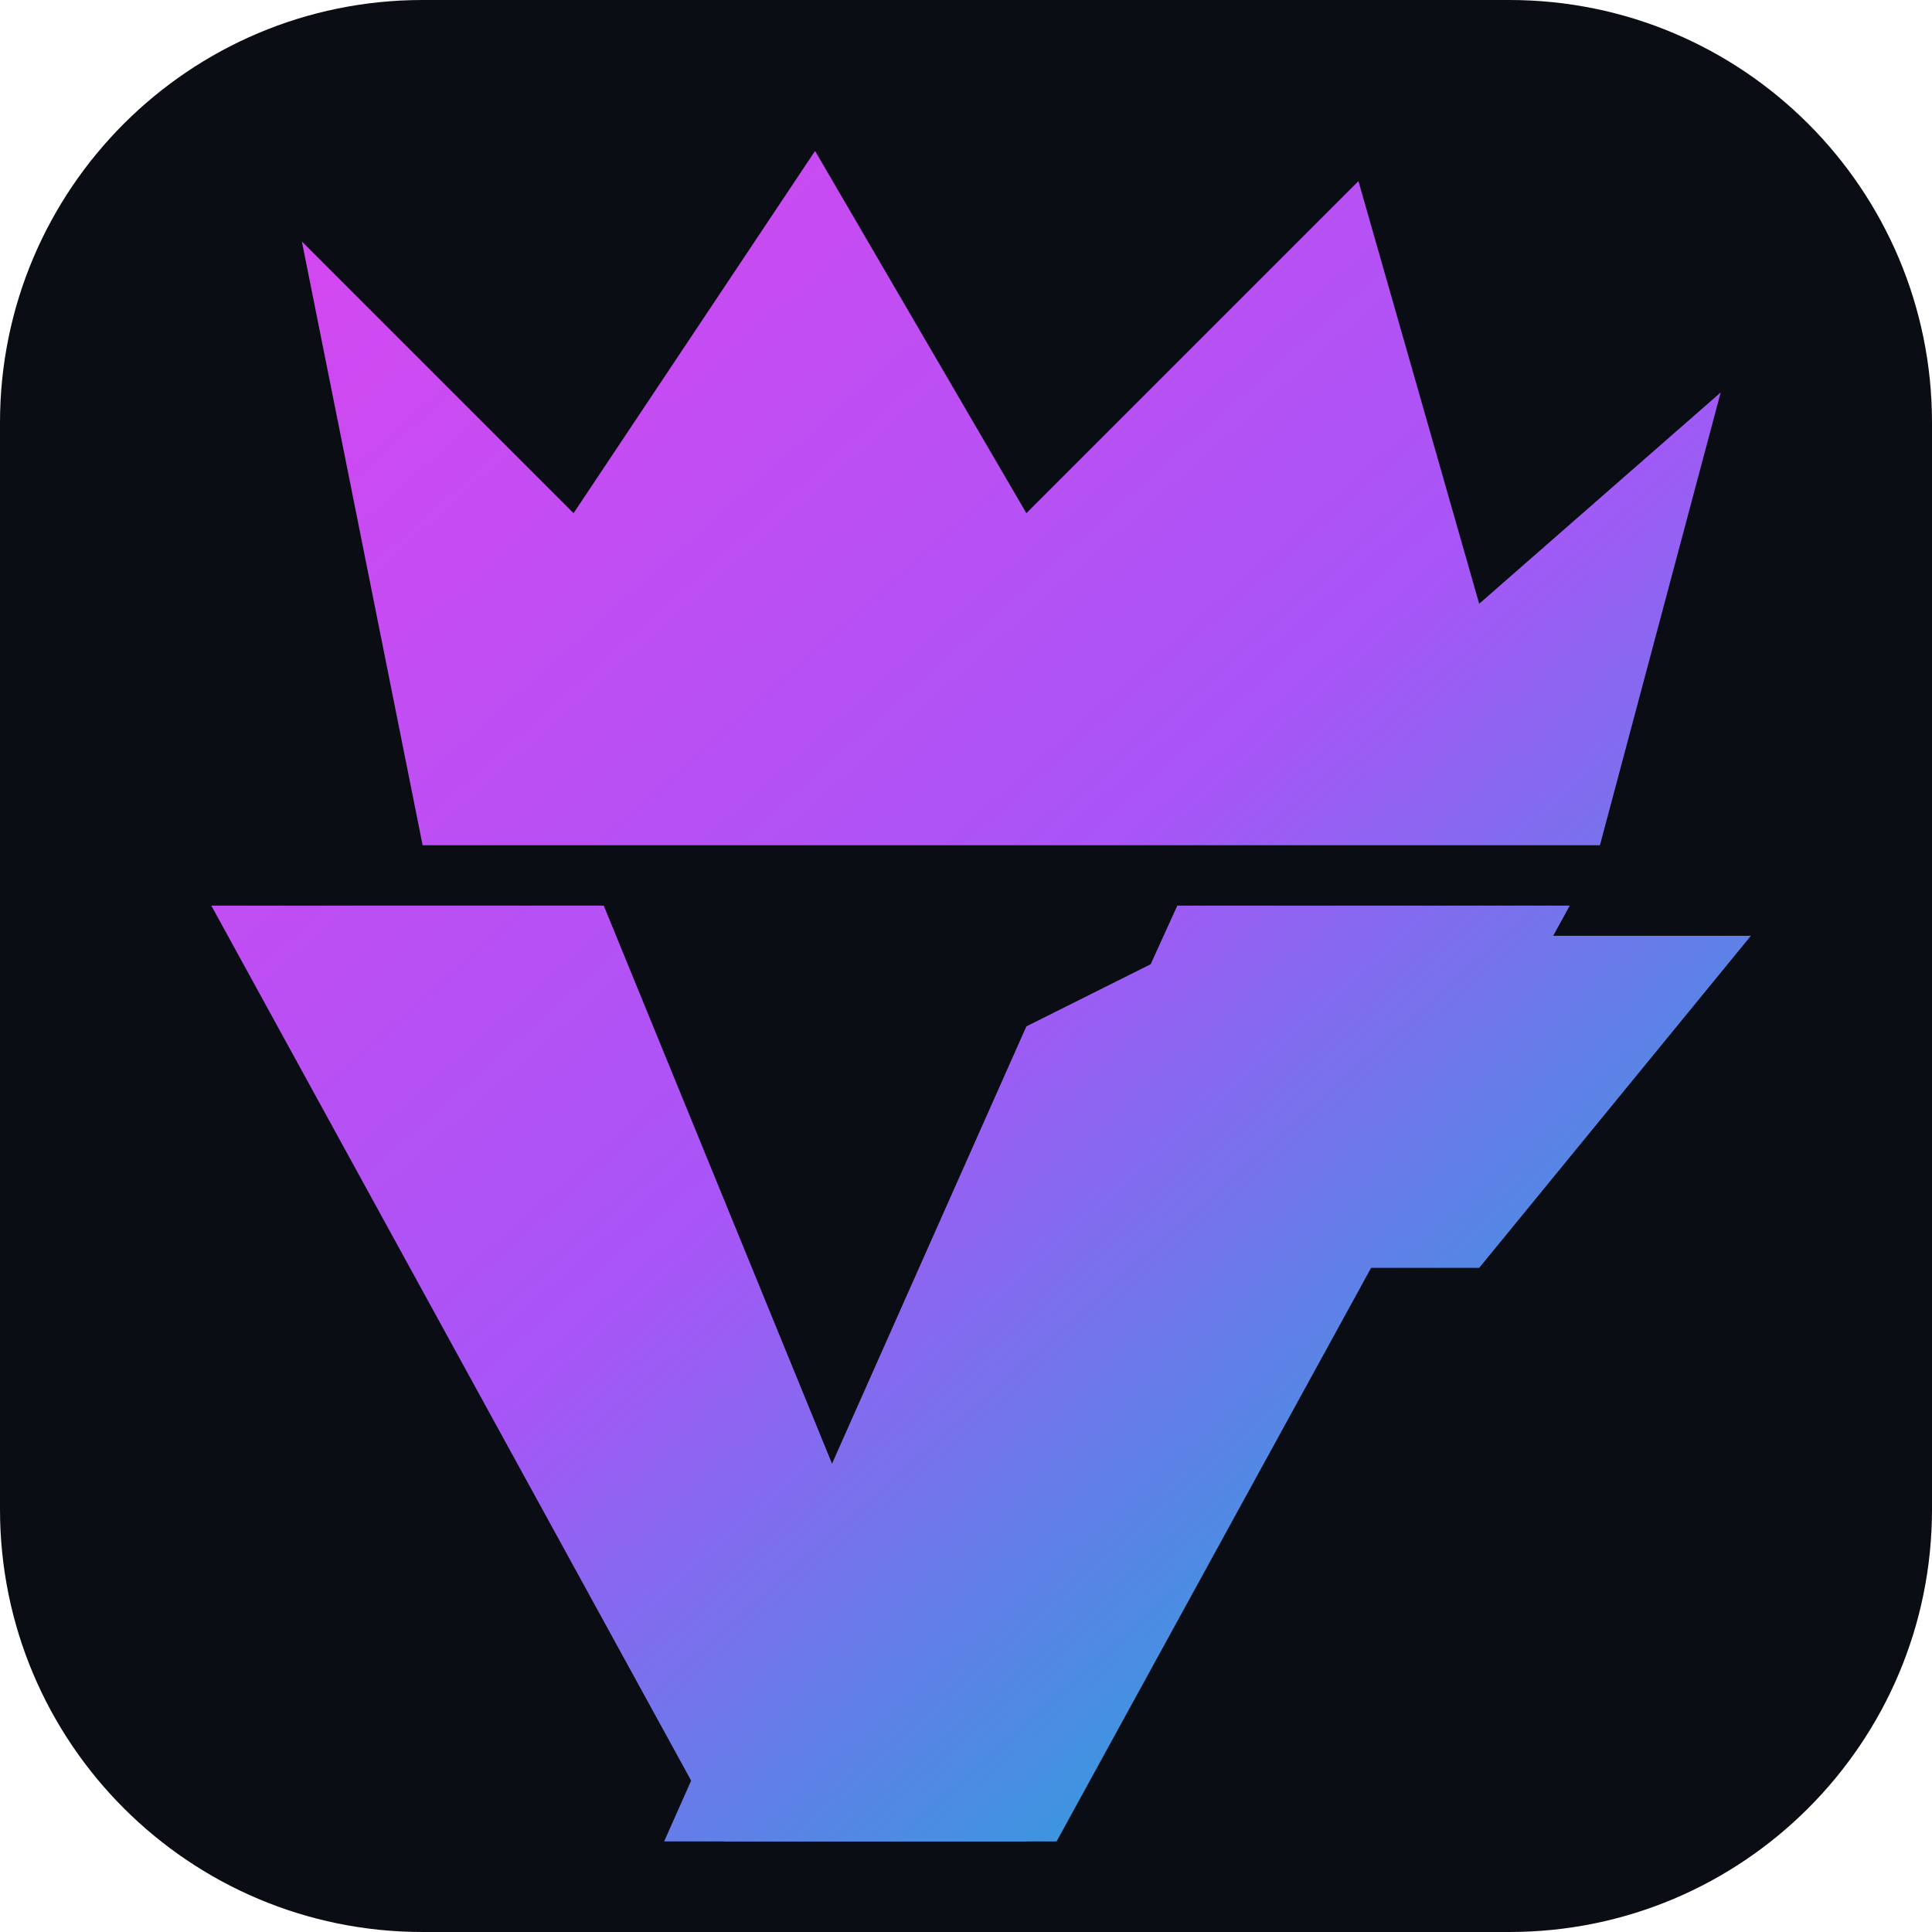
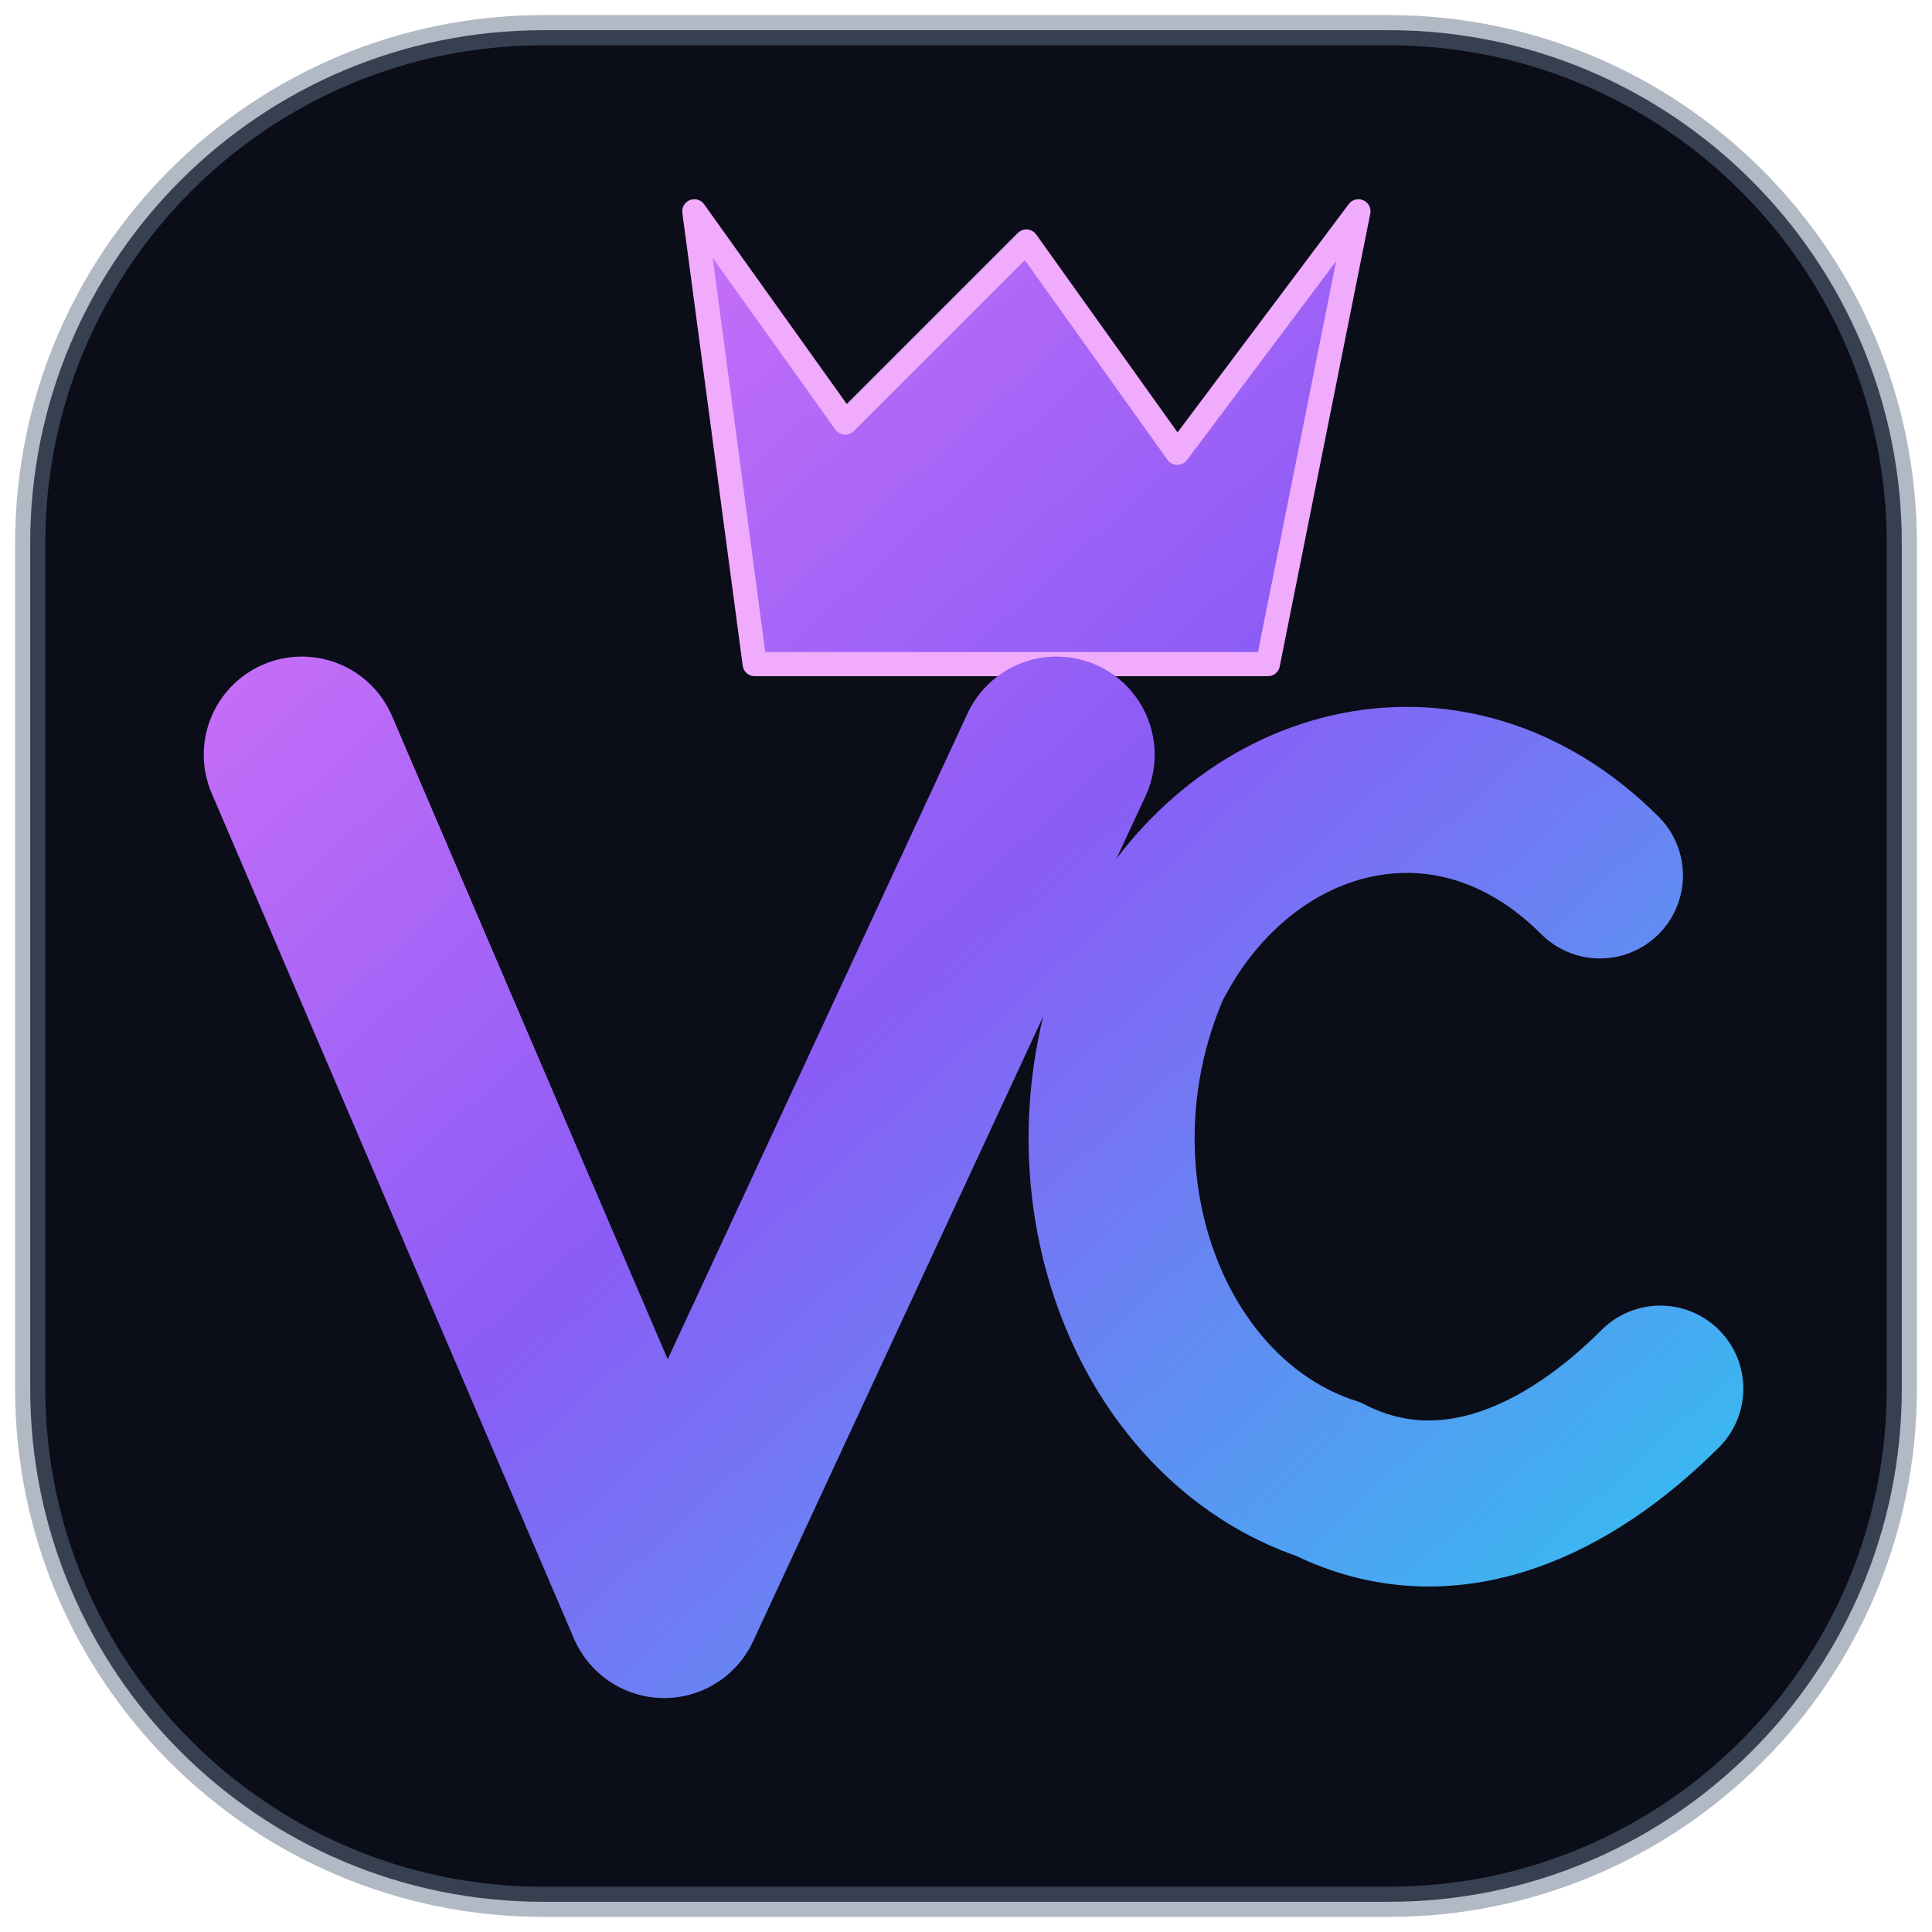
<svg xmlns="http://www.w3.org/2000/svg" viewBox="0 0 64 64">
  <defs>
-     <linearGradient id="crown" x1="8" y1="4" x2="56" y2="58" gradientUnits="userSpaceOnUse">
-       <stop stop-color="#d946ef" />
-       <stop offset=".52" stop-color="#a855f7" />
-       <stop offset="1" stop-color="#06b6d4" />
+     <linearGradient id="mark" x1="7" y1="4" x2="58" y2="60" gradientUnits="userSpaceOnUse">
+       <stop stop-color="#e879f9" />
+       <stop offset=".48" stop-color="#8b5cf6" />
+       <stop offset="1" stop-color="#22d3ee" />
    </linearGradient>
  </defs>
-   <rect width="64" height="64" rx="14" fill="#0b0d14" />
-   <path d="M10 8 19 17 27 5 34 17 45 6 49 20 57 13 53 28H14Z" fill="url(#crown)" />
-   <path d="M7 30h13l9 22 10-22h13L35 61H24Z" fill="url(#crown)" />
-   <path d="M40 31h18L49 42h-7l-8 19H22l12-27Z" fill="url(#crown)" />
+   <rect x="1" y="1" width="62" height="62" rx="17" fill="#0b0d18" stroke="#64748b" stroke-opacity=".5" />
+   <path d="M23 7 28 14 34 8 39 15 45 7 42 22 25 22Z" fill="url(#mark)" stroke="#f0abfc" stroke-width=".8" stroke-linejoin="round" />
+   <path d="M10 25 22 53 35 25" fill="none" stroke="url(#mark)" stroke-width="6.5" stroke-linecap="round" stroke-linejoin="round" />
+   <path d="M53 29 C48 24 41 26 38 32 C35 39 38 47 44 49 C48 51 52 49 55 46" fill="none" stroke="url(#mark)" stroke-width="5.5" stroke-linecap="round" />
</svg>
